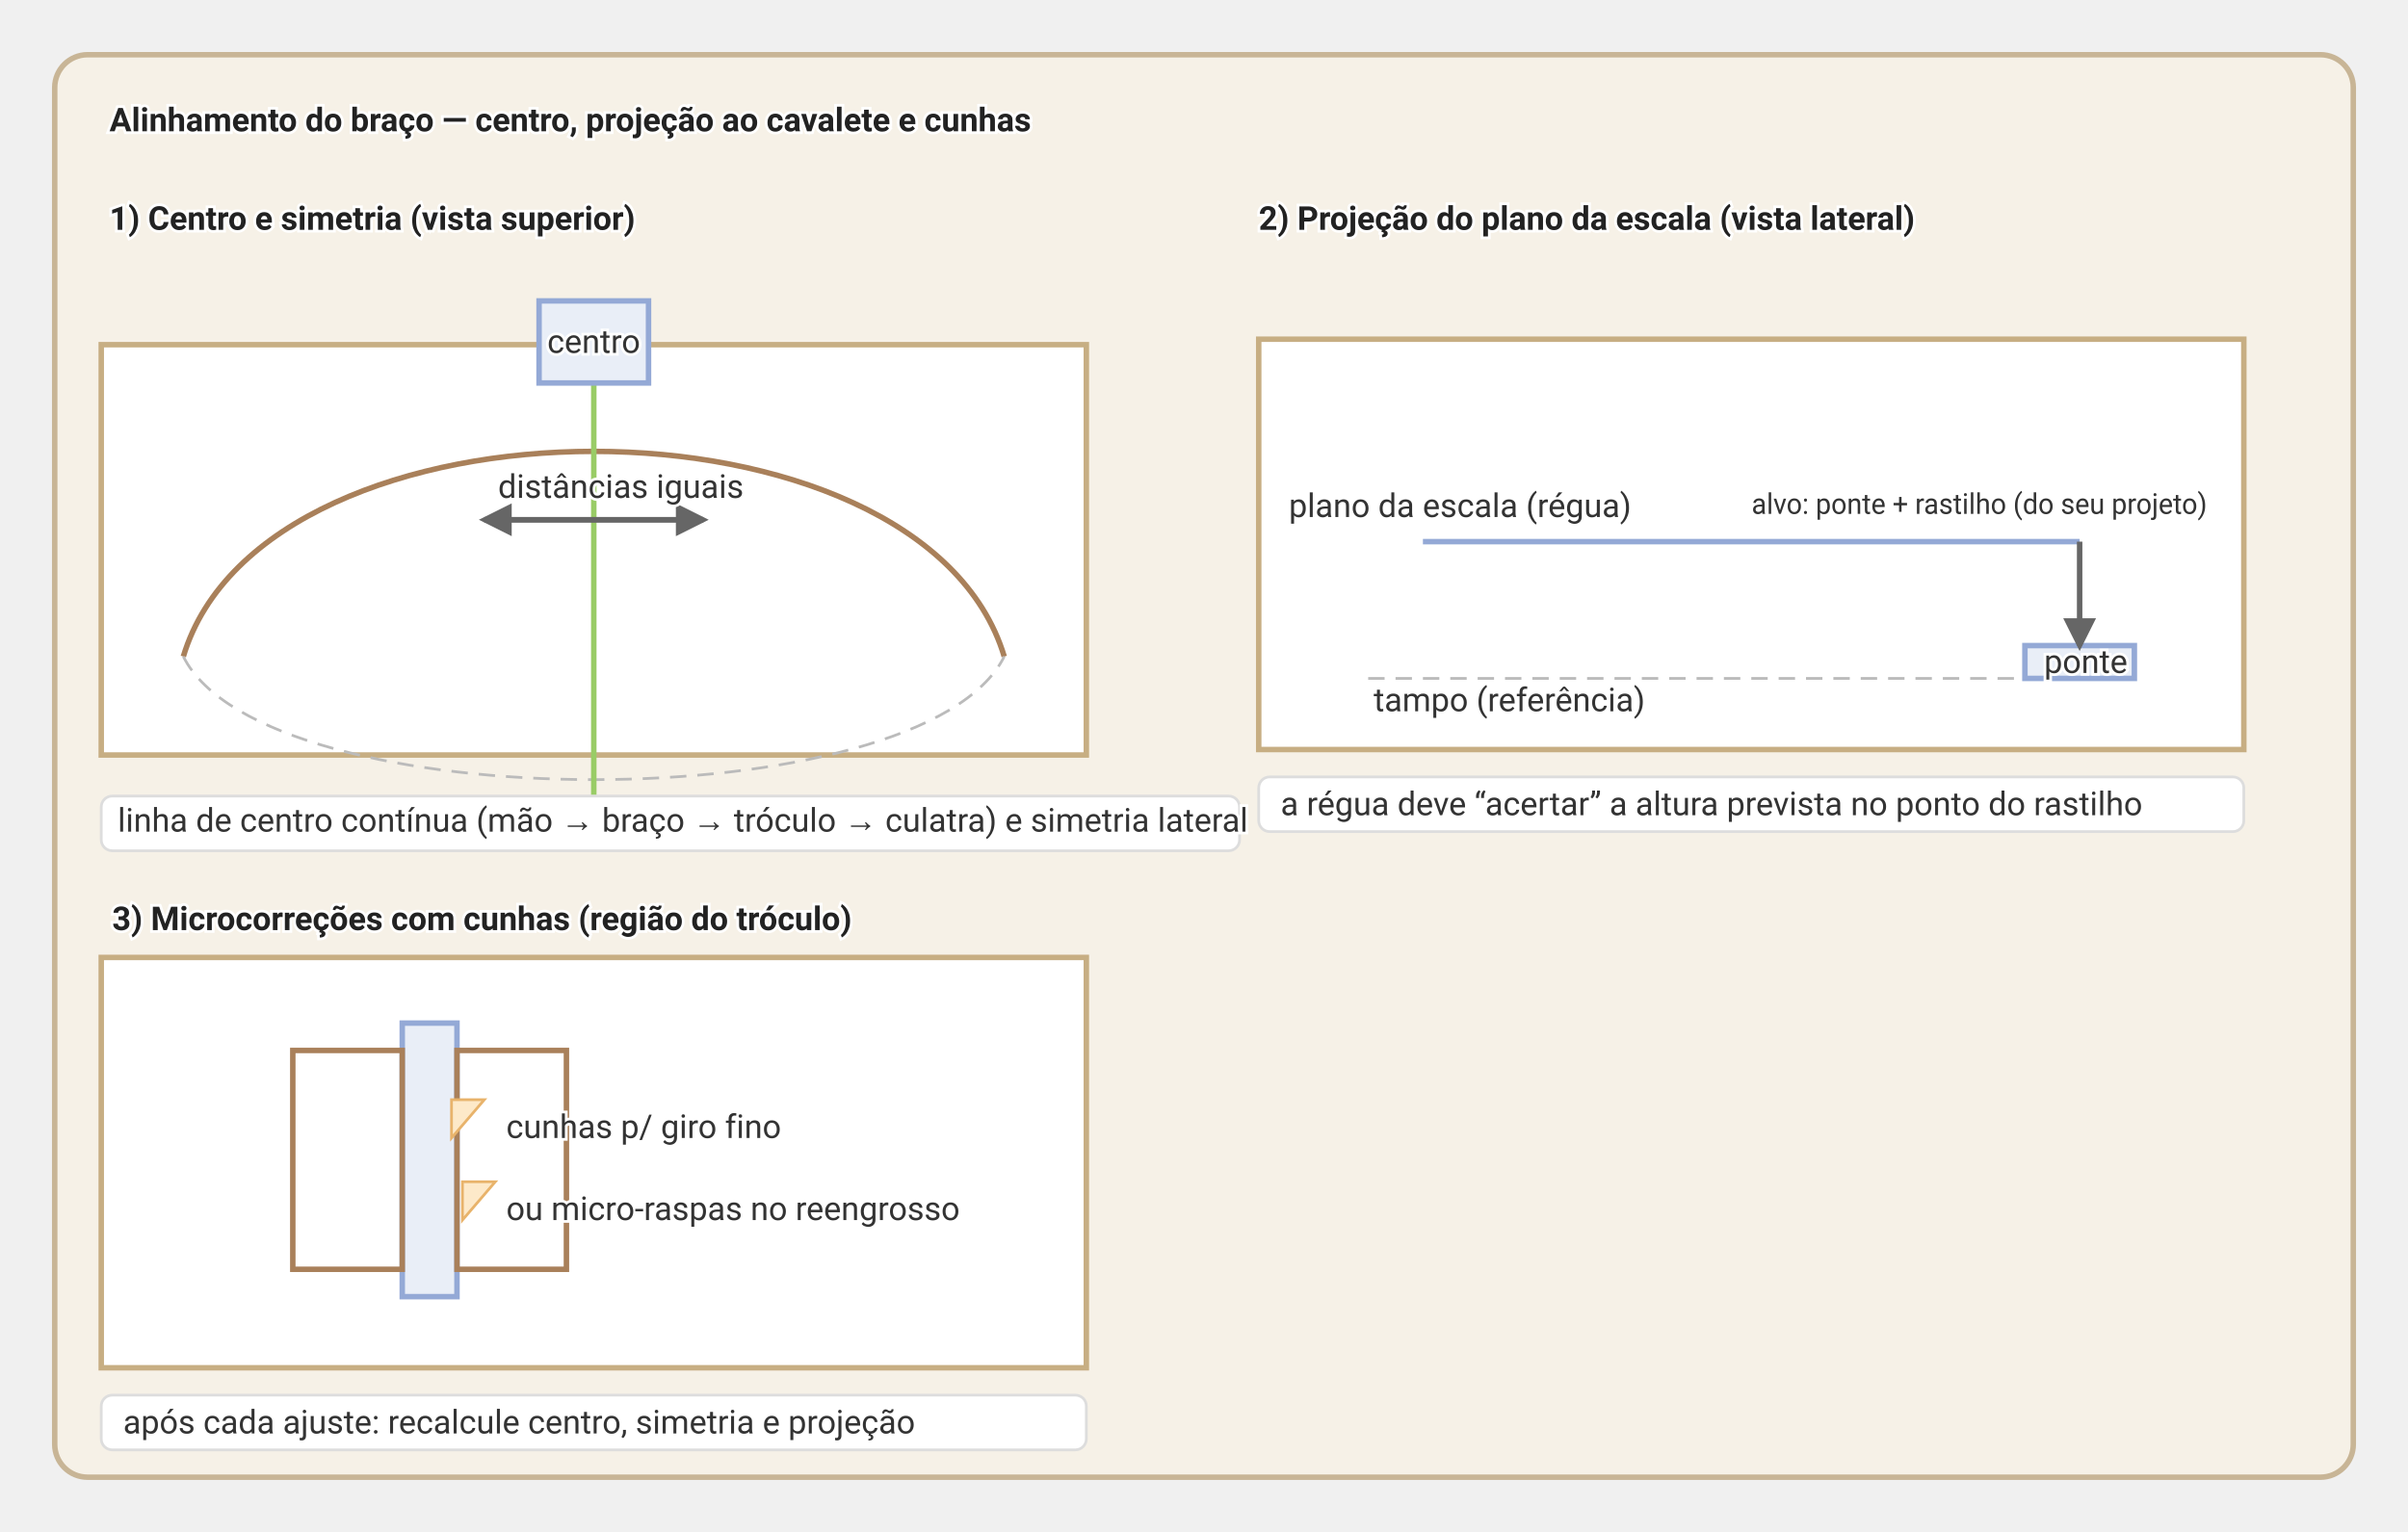
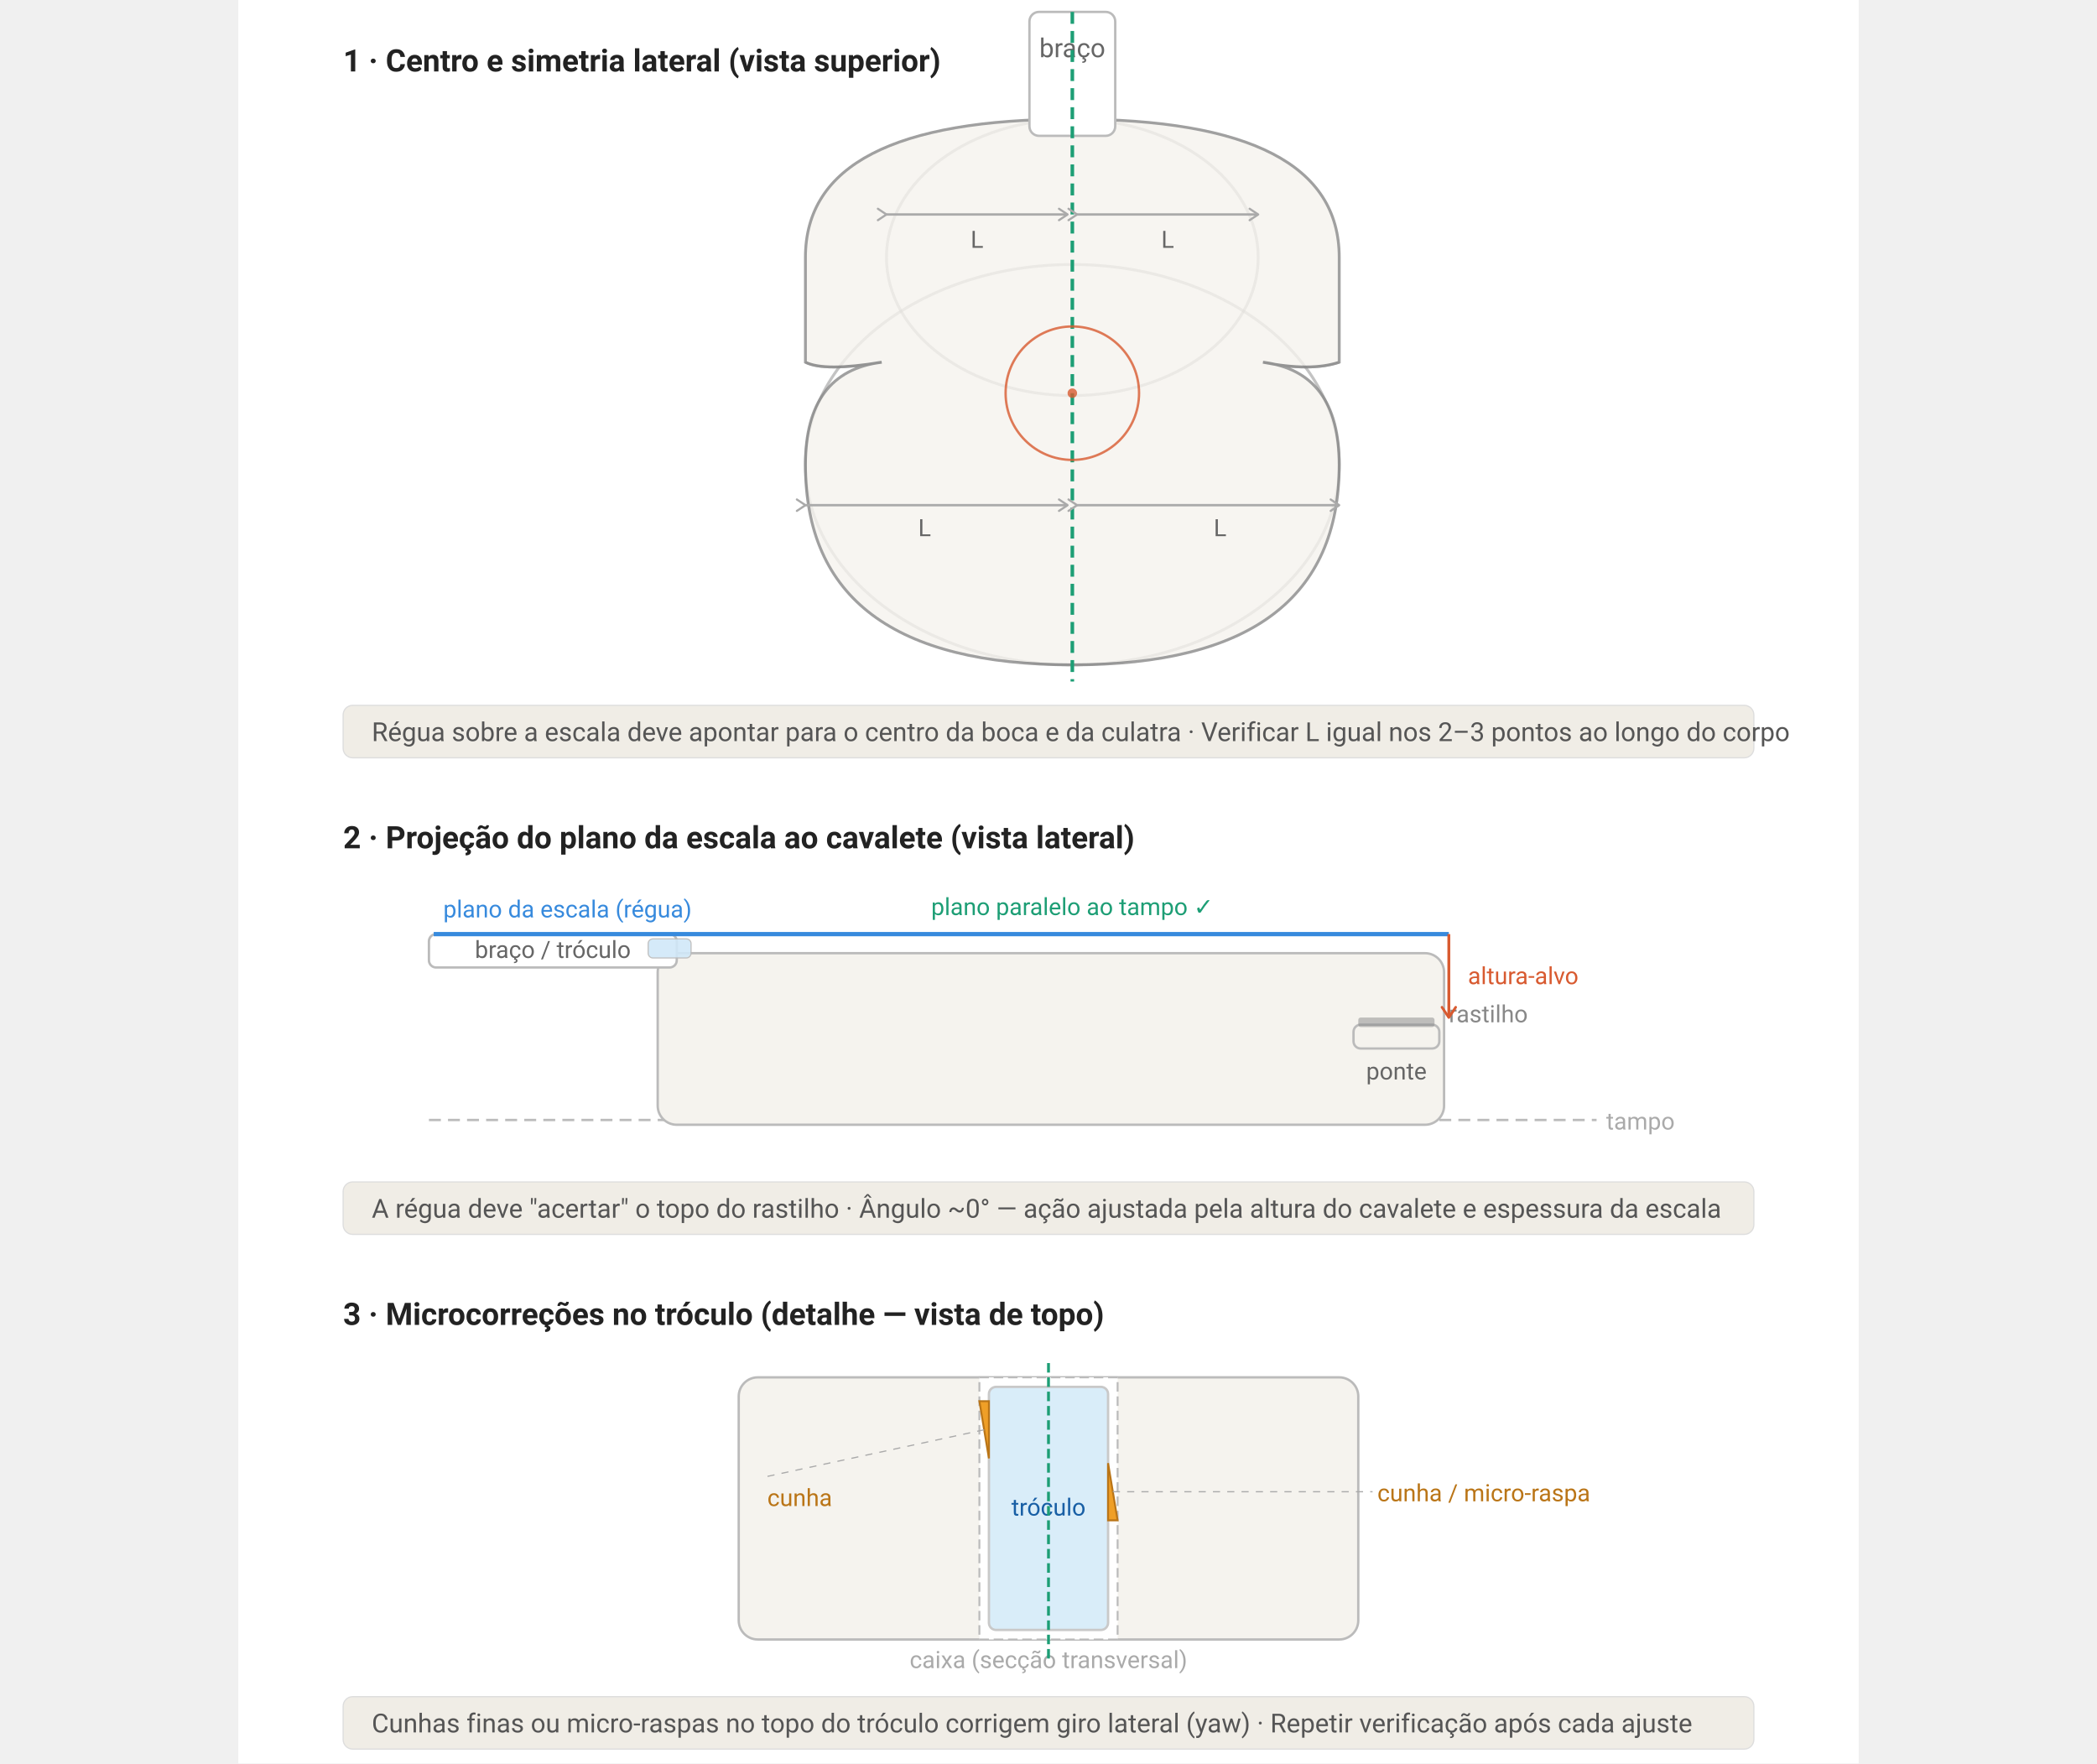
- <svg xmlns="http://www.w3.org/2000/svg" width="880" height="560" font-size="12" font-family="system-ui, Segoe UI, Roboto, Arial">
+ <svg xmlns="http://www.w3.org/2000/svg" width="880" height="740" viewBox="0 0 680 740" role="img" font-family="system-ui, Segoe UI, Roboto, Arial" font-size="12">
  <defs>
-     <marker orient="auto" refY="3" refX="5" markerHeight="6" markerWidth="6" id="arr">
-       <polygon id="svg_1" vector-effect="non-scaling-stroke" fill="#666" points="0,0 6,3 0,6" />
+     <marker id="arrow" viewBox="0 0 10 10" refX="8" refY="5" markerWidth="6" markerHeight="6" orient="auto-start-reverse">
+       <path d="M2 1L8 5L2 9" fill="none" stroke="context-stroke" stroke-width="1.5" stroke-linecap="round" stroke-linejoin="round" />
+     </marker>
+     <marker id="arrow2" viewBox="0 0 10 10" refX="2" refY="5" markerWidth="6" markerHeight="6" orient="auto-start-reverse">
+       <path d="M8 1L2 5L8 9" fill="none" stroke="context-stroke" stroke-width="1.5" stroke-linecap="round" stroke-linejoin="round" />
    </marker>
  </defs>
-   <g>
-     <rect id="svg_2" vector-effect="non-scaling-stroke" stroke-width="2" stroke="#c8b596" fill="#f6f1e7" class="panel" rx="12" height="520" width="840" y="20" x="20" />
-     <text id="svg_3" stroke-width="2px" stroke="#fff" paint-order="stroke fill" font-weight="700" fill="#222" class="title" y="48" x="40">Alinhamento do braço — centro, projeção ao cavalete e cunhas</text>
-     <text id="svg_4" stroke-width="2px" stroke="#fff" paint-order="stroke fill" font-weight="700" fill="#222" class="title" y="84" x="40">1) Centro e simetria (vista superior)</text>
-     <g id="svg_5">
-       <rect id="svg_6" vector-effect="non-scaling-stroke" stroke-width="2" stroke="#c7ae83" fill="#fff" class="board" height="150" width="360" y="126" x="37" />
-       <path id="svg_7" vector-effect="non-scaling-stroke" stroke-width="2" stroke="#a9805a" fill="none" class="side" d="m67,240c30,-100 270,-100 300,0" />
-       <path id="svg_8" vector-effect="non-scaling-stroke" stroke-dasharray="6,4" stroke="#bbb" fill="none" class="ghost" d="m67,240c30,60 270,60 300,0" />
-       <line id="svg_9" vector-effect="non-scaling-stroke" stroke-width="2" stroke="#9c6" class="axis" y2="298" x2="217" y1="134" x1="217" />
-       <rect id="svg_10" vector-effect="non-scaling-stroke" stroke-width="2" stroke="#94a9d6" fill="#e9eef7" class="neck" height="30" width="40" y="110" x="197" />
-       <text id="svg_11" stroke-width="2px" stroke="#fff" paint-order="stroke fill" fill="#333" class="note" y="129" x="200">centro</text>
-       <line id="svg_12" vector-effect="non-scaling-stroke" stroke-width="2" stroke="#666" marker-end="url(#arr)" class="dim" y2="190" x2="257" y1="190" x1="177" />
-       <line id="svg_13" vector-effect="non-scaling-stroke" stroke-width="2" stroke="#666" marker-end="url(#arr)" class="dim" y2="190" x2="177" y1="190" x1="257" />
-       <text id="svg_14" stroke-width="2px" stroke="#fff" paint-order="stroke fill" fill="#333" class="note" y="182" x="182">distâncias iguais</text>
-       <rect stroke="#ddd" id="svg_15" vector-effect="non-scaling-stroke" fill="#fff" class="labelbox" rx="4" height="20" width="416" y="291" x="37" />
-       <text id="svg_16" stroke-width="2px" stroke="#fff" paint-order="stroke fill" fill="#333" class="note" y="304" x="43">linha de centro contínua (mão → braço → tróculo → culatra) e simetria lateral</text>
-     </g>
-     <text id="svg_17" stroke-width="2px" stroke="#fff" paint-order="stroke fill" font-weight="700" fill="#222" class="title" y="84" x="460">2) Projeção do plano da escala (vista lateral)</text>
-     <g id="svg_18">
-       <rect id="svg_19" vector-effect="non-scaling-stroke" stroke-width="2" stroke="#c7ae83" fill="#fff" class="board" height="150" width="360" y="124" x="460" />
-       <line id="svg_20" vector-effect="non-scaling-stroke" stroke-dasharray="6,4" stroke="#bbb" fill="none" class="ghost" y2="248" x2="780" y1="248" x1="500" />
-       <text id="svg_21" stroke-width="2px" stroke="#fff" paint-order="stroke fill" fill="#333" class="note" y="260" x="502">tampo (referência)</text>
-       <line id="svg_22" vector-effect="non-scaling-stroke" stroke-width="2" stroke="#94a9d6" fill="#e9eef7" class="neck" y2="198" x2="760" y1="198" x1="520" />
-       <text id="svg_23" stroke-width="2px" stroke="#fff" paint-order="stroke fill" fill="#333" class="note" y="189" x="471">plano da escala (régua)</text>
-       <rect id="svg_24" vector-effect="non-scaling-stroke" stroke-width="2" stroke="#94a9d6" fill="#e9eef7" class="neck" height="12" width="40" y="236" x="740" />
-       <text id="svg_25" stroke-width="2px" stroke="#fff" paint-order="stroke fill" fill="#333" class="note" y="246" x="747">ponte</text>
-       <line id="svg_26" vector-effect="non-scaling-stroke" stroke-width="2" stroke="#666" marker-end="url(#arr)" class="dim" y2="236" x2="760" y1="198" x1="760" />
-       <text transform="matrix(0.839291 0 0 0.877091 91.7909 23.9537)" stroke="#fff" id="svg_27" stroke-width="2px" paint-order="stroke fill" fill="#333" class="note" y="186.866" x="653.321">alvo: ponte + rastilho (do seu projeto)</text>
-       <rect id="svg_28" vector-effect="non-scaling-stroke" stroke="#ddd" fill="#fff" class="labelbox" rx="4" height="20" width="360" y="284" x="460" />
-       <text id="svg_29" stroke-width="2px" stroke="#fff" paint-order="stroke fill" fill="#333" class="note" y="298" x="468">a régua deve “acertar” a altura prevista no ponto do rastilho</text>
-     </g>
-     <text id="svg_30" stroke-width="2px" stroke="#fff" paint-order="stroke fill" font-weight="700" fill="#222" class="title" y="340" x="41">3) Microcorreções com cunhas (região do tróculo)</text>
-     <g id="svg_31">
-       <rect id="svg_32" vector-effect="non-scaling-stroke" stroke-width="2" stroke="#c7ae83" fill="#fff" class="board" height="150" width="360" y="350" x="37" />
-       <rect id="svg_33" vector-effect="non-scaling-stroke" stroke-width="2" stroke="#94a9d6" fill="#e9eef7" class="neck" height="100" width="20" y="374" x="147" />
-       <path id="svg_34" vector-effect="non-scaling-stroke" stroke-width="2" stroke="#a9805a" fill="none" class="side" d="m167,384l40,0l0,80l-40,0l0,-80z" />
-       <path id="svg_35" vector-effect="non-scaling-stroke" stroke-width="2" stroke="#a9805a" fill="none" class="side" d="m147,384l-40,0l0,80l40,0l0,-80z" />
-       <polygon id="svg_36" vector-effect="non-scaling-stroke" stroke="#e8b36b" fill="#fde9c9" class="shim" points="165,402 177,402 165,416 " />
-       <polygon id="svg_37" vector-effect="non-scaling-stroke" stroke="#e8b36b" fill="#fde9c9" class="shim" points="169,432 181,432 169,446 " />
-       <text id="svg_38" stroke-width="2px" stroke="#fff" paint-order="stroke fill" fill="#333" class="note" y="416" x="185">cunhas p/ giro fino</text>
-       <text id="svg_39" stroke-width="2px" stroke="#fff" paint-order="stroke fill" fill="#333" class="note" y="446" x="185">ou micro-raspas no reengrosso</text>
-       <rect id="svg_40" vector-effect="non-scaling-stroke" stroke="#ddd" fill="#fff" class="labelbox" rx="4" height="20" width="360" y="510" x="37" />
-       <text id="svg_41" stroke-width="2px" stroke="#fff" paint-order="stroke fill" fill="#333" class="note" y="524" x="45">após cada ajuste: recalcule centro, simetria e projeção</text>
-     </g>
-   </g>
+   <rect width="680" height="740" fill="#ffffff" />
+   <text x="44" y="30" font-size="13" font-weight="600" fill="#222">1 · Centro e simetria lateral (vista superior)</text>
+   <ellipse cx="350" cy="195" rx="112" ry="84" fill="none" stroke="#888" stroke-width="1.2" opacity="0.5" />
+   <ellipse cx="350" cy="108" rx="78" ry="58" fill="none" stroke="#888" stroke-width="1.2" opacity="0.5" />
+   <path d="M238 152 Q246 156 270 152" fill="none" stroke="#888" stroke-width="1.2" opacity="0.5" />
+   <path d="M462 152 Q450 156 430 152" fill="none" stroke="#888" stroke-width="1.2" opacity="0.5" />
+   <path d="M270 152 Q246 156 238 152 L238 108 Q238 50 350 50 Q462 50 462 108 L462 152 Q450 156 430 152 Q462 156 462 195 Q462 279 350 279 Q238 279 238 195 Q238 156 270 152 Z" fill="#f5f3ee" stroke="#888" stroke-width="1.2" opacity="0.8" />
+   <rect x="332" y="5" width="36" height="52" rx="4" fill="#fff" stroke="#bbb" stroke-width="1" />
+   <text x="350" y="24" text-anchor="middle" font-size="11" fill="#666">braço</text>
+   <line x1="350" y1="5" x2="350" y2="286" stroke="#1D9E75" stroke-width="1.5" stroke-dasharray="5 3" />
+   <circle cx="350" cy="165" r="28" fill="none" stroke="#D85A30" stroke-width="1" opacity="0.8" />
+   <circle cx="350" cy="165" r="2" fill="#D85A30" opacity="0.8" />
+   <line x1="238" y1="212" x2="348" y2="212" stroke="#aaa" stroke-width="1" marker-end="url(#arrow)" marker-start="url(#arrow2)" />
+   <line x1="352" y1="212" x2="462" y2="212" stroke="#aaa" stroke-width="1" marker-end="url(#arrow)" marker-start="url(#arrow2)" />
+   <text x="288" y="225" text-anchor="middle" font-size="10" fill="#666">L</text>
+   <text x="412" y="225" text-anchor="middle" font-size="10" fill="#666">L</text>
+   <line x1="272" y1="90" x2="348" y2="90" stroke="#aaa" stroke-width="1" marker-end="url(#arrow)" marker-start="url(#arrow2)" />
+   <line x1="352" y1="90" x2="428" y2="90" stroke="#aaa" stroke-width="1" marker-end="url(#arrow)" marker-start="url(#arrow2)" />
+   <text x="310" y="104" text-anchor="middle" font-size="10" fill="#666">L</text>
+   <text x="390" y="104" text-anchor="middle" font-size="10" fill="#666">L</text>
+   <rect x="44" y="296" width="592" height="22" rx="4" fill="#f0ede6" stroke="#ddd" stroke-width="0.5" />
+   <text x="56" y="311" font-size="11" fill="#555">Régua sobre a escala deve apontar para o centro da boca e da culatra · Verificar L igual nos 2–3 pontos ao longo do corpo</text>
+   <text x="44" y="356" font-size="13" font-weight="600" fill="#222">2 · Projeção do plano da escala ao cavalete (vista lateral)</text>
+   <line x1="80" y1="470" x2="570" y2="470" stroke="#bbb" stroke-width="1" stroke-dasharray="5 3" />
+   <text x="574" y="474" font-size="10" fill="#aaa">tampo</text>
+   <rect x="176" y="400" width="330" height="72" rx="8" fill="#f5f3ee" stroke="#bbb" stroke-width="1" />
+   <rect x="80" y="392" width="104" height="14" rx="3" fill="#fff" stroke="#bbb" stroke-width="1" />
+   <text x="132" y="402" text-anchor="middle" font-size="10" fill="#666">braço / tróculo</text>
+   <line x1="82" y1="392" x2="508" y2="392" stroke="#378ADD" stroke-width="1.8" />
+   <text x="86" y="385" font-size="10" fill="#378ADD">plano da escala (régua)</text>
+   <rect x="468" y="430" width="36" height="10" rx="3" fill="#f5f3ee" stroke="#bbb" stroke-width="1" />
+   <text x="486" y="453" text-anchor="middle" font-size="10" fill="#666">ponte</text>
+   <rect x="470" y="427" width="32" height="4" rx="1" fill="#888" opacity="0.5" />
+   <text x="508" y="429" font-size="10" fill="#888">rastilho</text>
+   <line x1="508" y1="392" x2="508" y2="427" stroke="#D85A30" stroke-width="1.2" marker-end="url(#arrow)" />
+   <text x="516" y="413" font-size="10" fill="#D85A30">altura-alvo</text>
+   <rect x="172" y="394" width="18" height="8" rx="2" fill="#d0e8f8" stroke="#bbb" stroke-width="0.5" opacity="0.9" />
+   <text x="350" y="384" text-anchor="middle" font-size="10" fill="#1D9E75">plano paralelo ao tampo ✓</text>
+   <rect x="44" y="496" width="592" height="22" rx="4" fill="#f0ede6" stroke="#ddd" stroke-width="0.5" />
+   <text x="56" y="511" font-size="11" fill="#555">A régua deve "acertar" o topo do rastilho · Ângulo ~0° — ação ajustada pela altura do cavalete e espessura da escala</text>
+   <text x="44" y="556" font-size="13" font-weight="600" fill="#222">3 · Microcorreções no tróculo (detalhe — vista de topo)</text>
+   <rect x="210" y="578" width="260" height="110" rx="8" fill="#f5f3ee" stroke="#bbb" stroke-width="1" />
+   <text x="340" y="700" text-anchor="middle" font-size="10" fill="#aaa">caixa (secção transversal)</text>
+   <rect x="311" y="578" width="58" height="110" fill="#fff" stroke="#bbb" stroke-width="0.8" stroke-dasharray="4 2" />
+   <rect x="315" y="582" width="50" height="102" rx="3" fill="#d0e8f8" stroke="#bbb" stroke-width="1" opacity="0.8" />
+   <text x="340" y="636" text-anchor="middle" font-size="10" fill="#185FA5">tróculo</text>
+   <line x1="340" y1="572" x2="340" y2="698" stroke="#1D9E75" stroke-width="1.2" stroke-dasharray="4 2" />
+   <polygon points="311,588 315,588 315,612" fill="#EF9F27" stroke="#BA7517" stroke-width="0.8" />
+   <line x1="313" y1="600" x2="220" y2="620" stroke="#aaa" stroke-width="0.5" stroke-dasharray="3 3" />
+   <text x="222" y="632" font-size="10" fill="#BA7517">cunha</text>
+   <polygon points="369,638 365,638 365,614" fill="#EF9F27" stroke="#BA7517" stroke-width="0.8" />
+   <line x1="367" y1="626" x2="476" y2="626" stroke="#aaa" stroke-width="0.5" stroke-dasharray="3 3" />
+   <text x="478" y="630" font-size="10" fill="#BA7517">cunha / micro-raspa</text>
+   <rect x="44" y="712" width="592" height="22" rx="4" fill="#f0ede6" stroke="#ddd" stroke-width="0.5" />
+   <text x="56" y="727" font-size="11" fill="#555">Cunhas finas ou micro-raspas no topo do tróculo corrigem giro lateral (yaw) · Repetir verificação após cada ajuste</text>
</svg>
